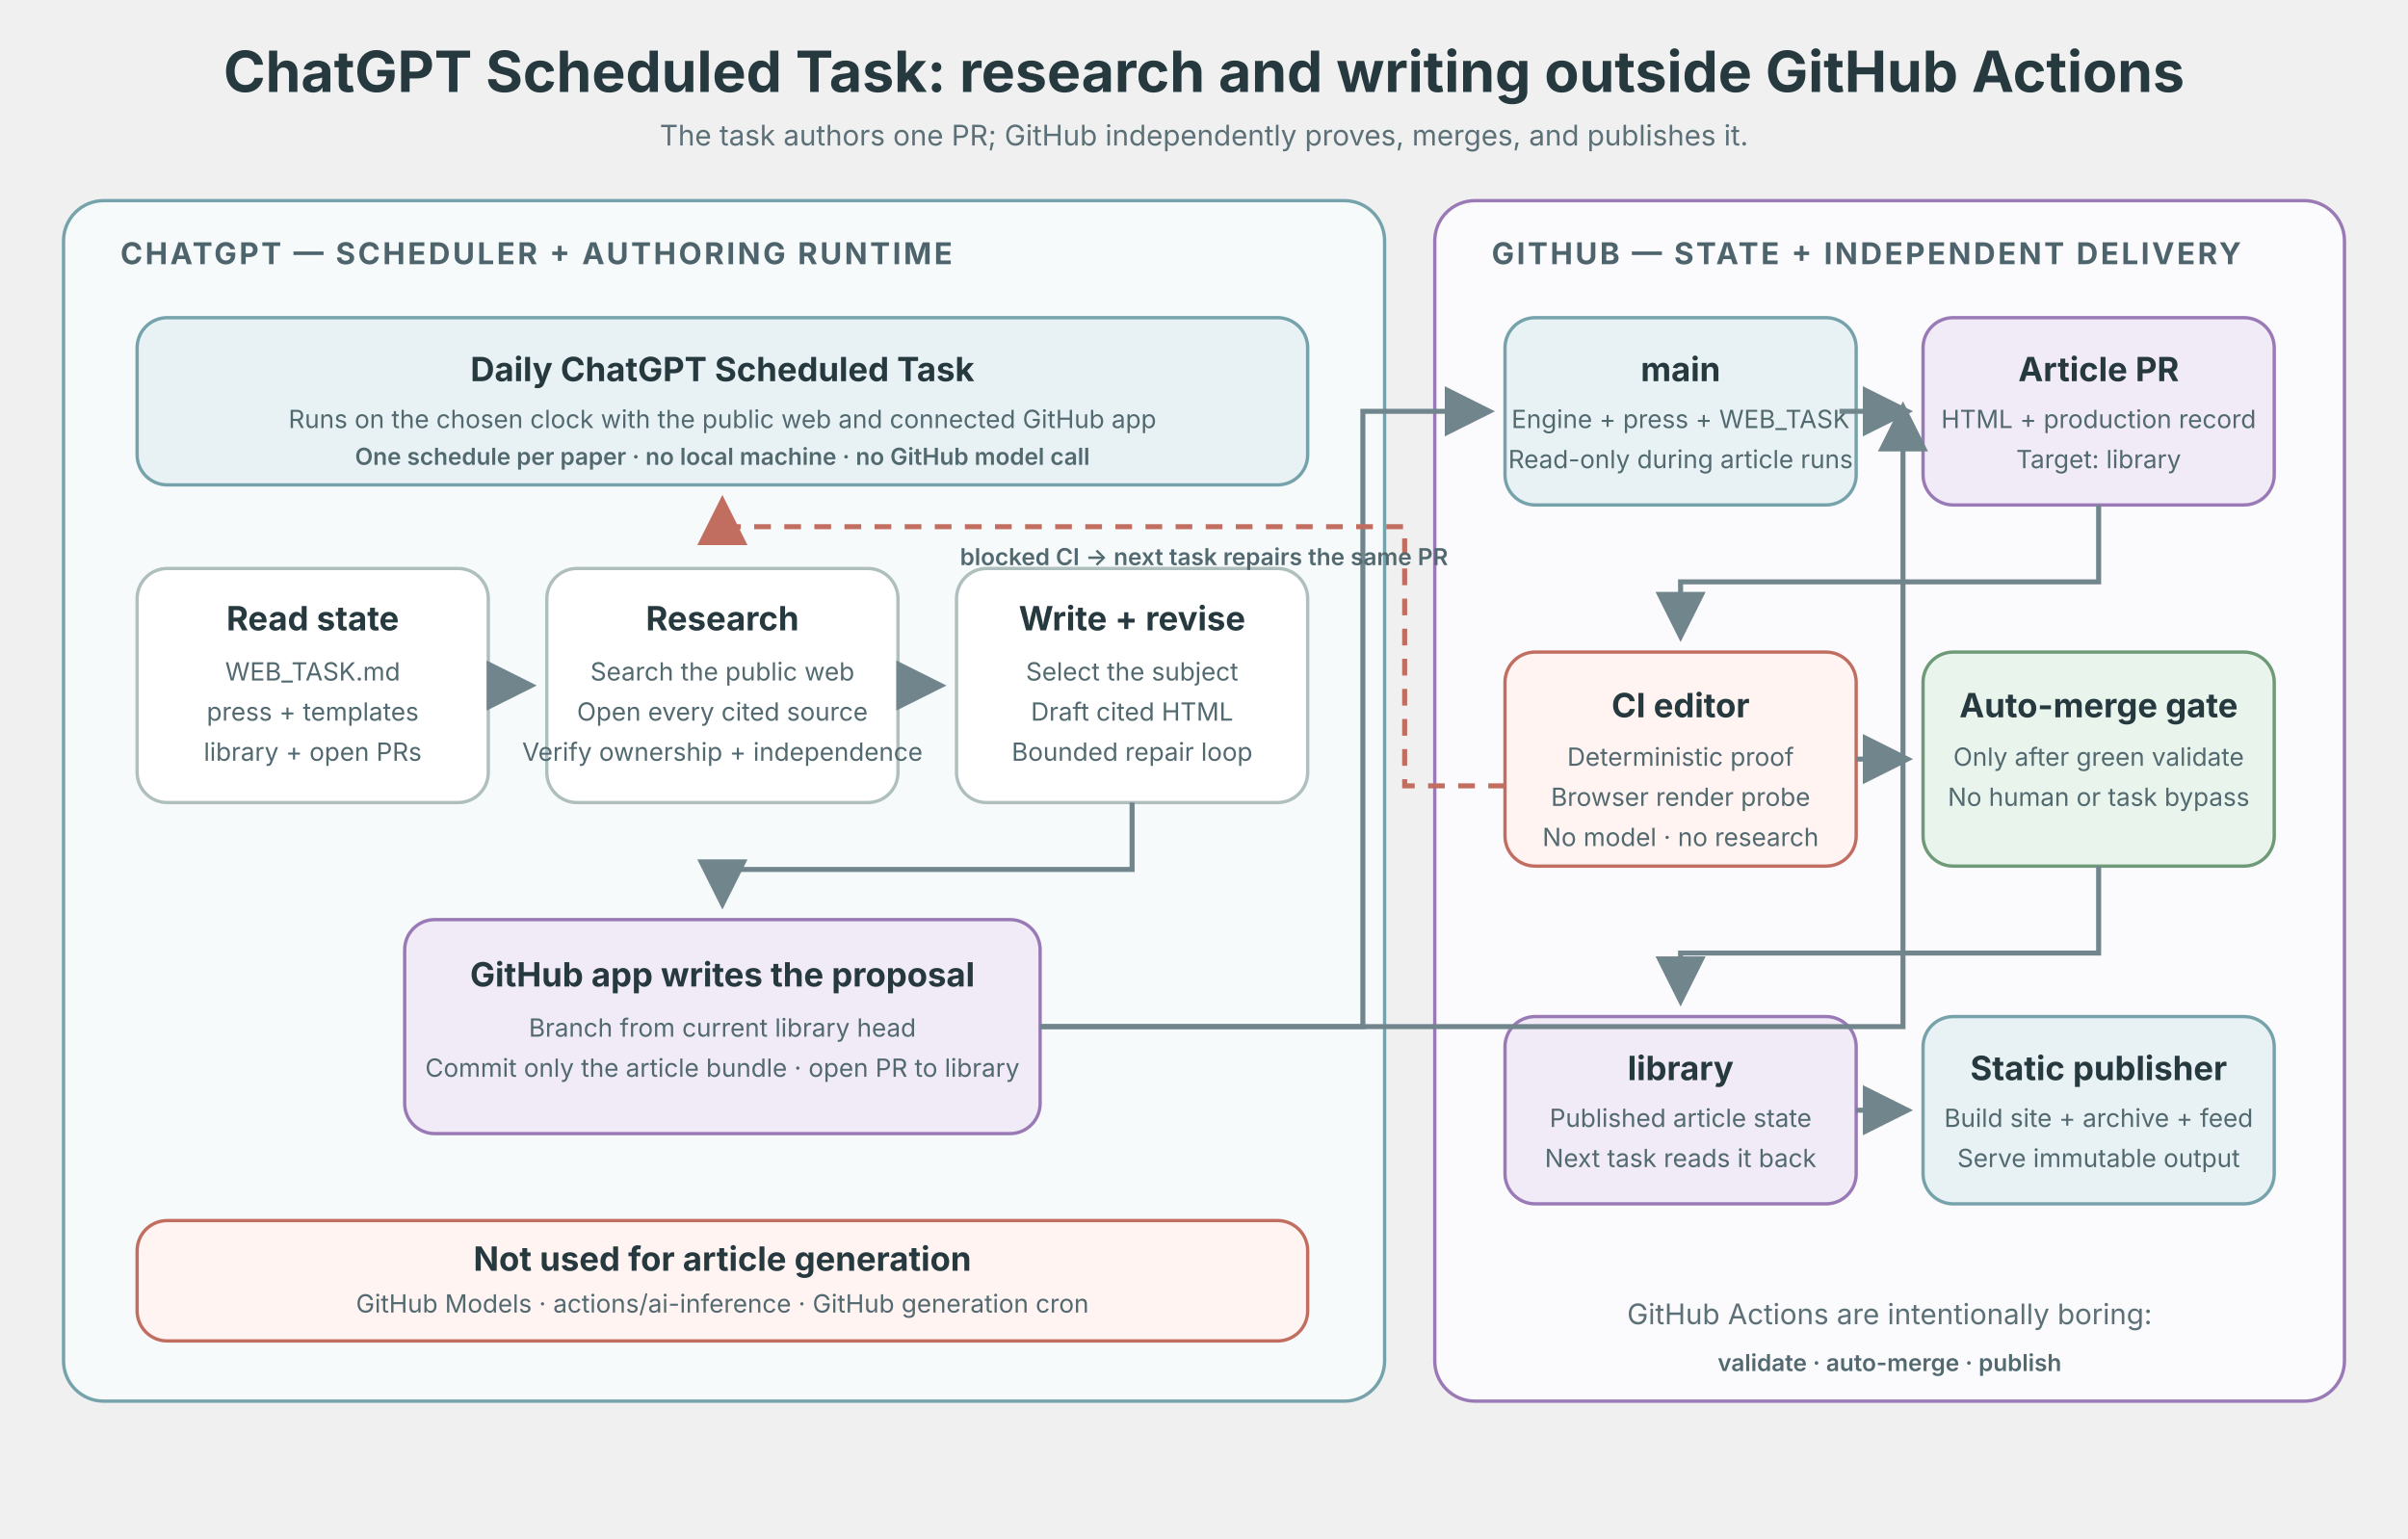
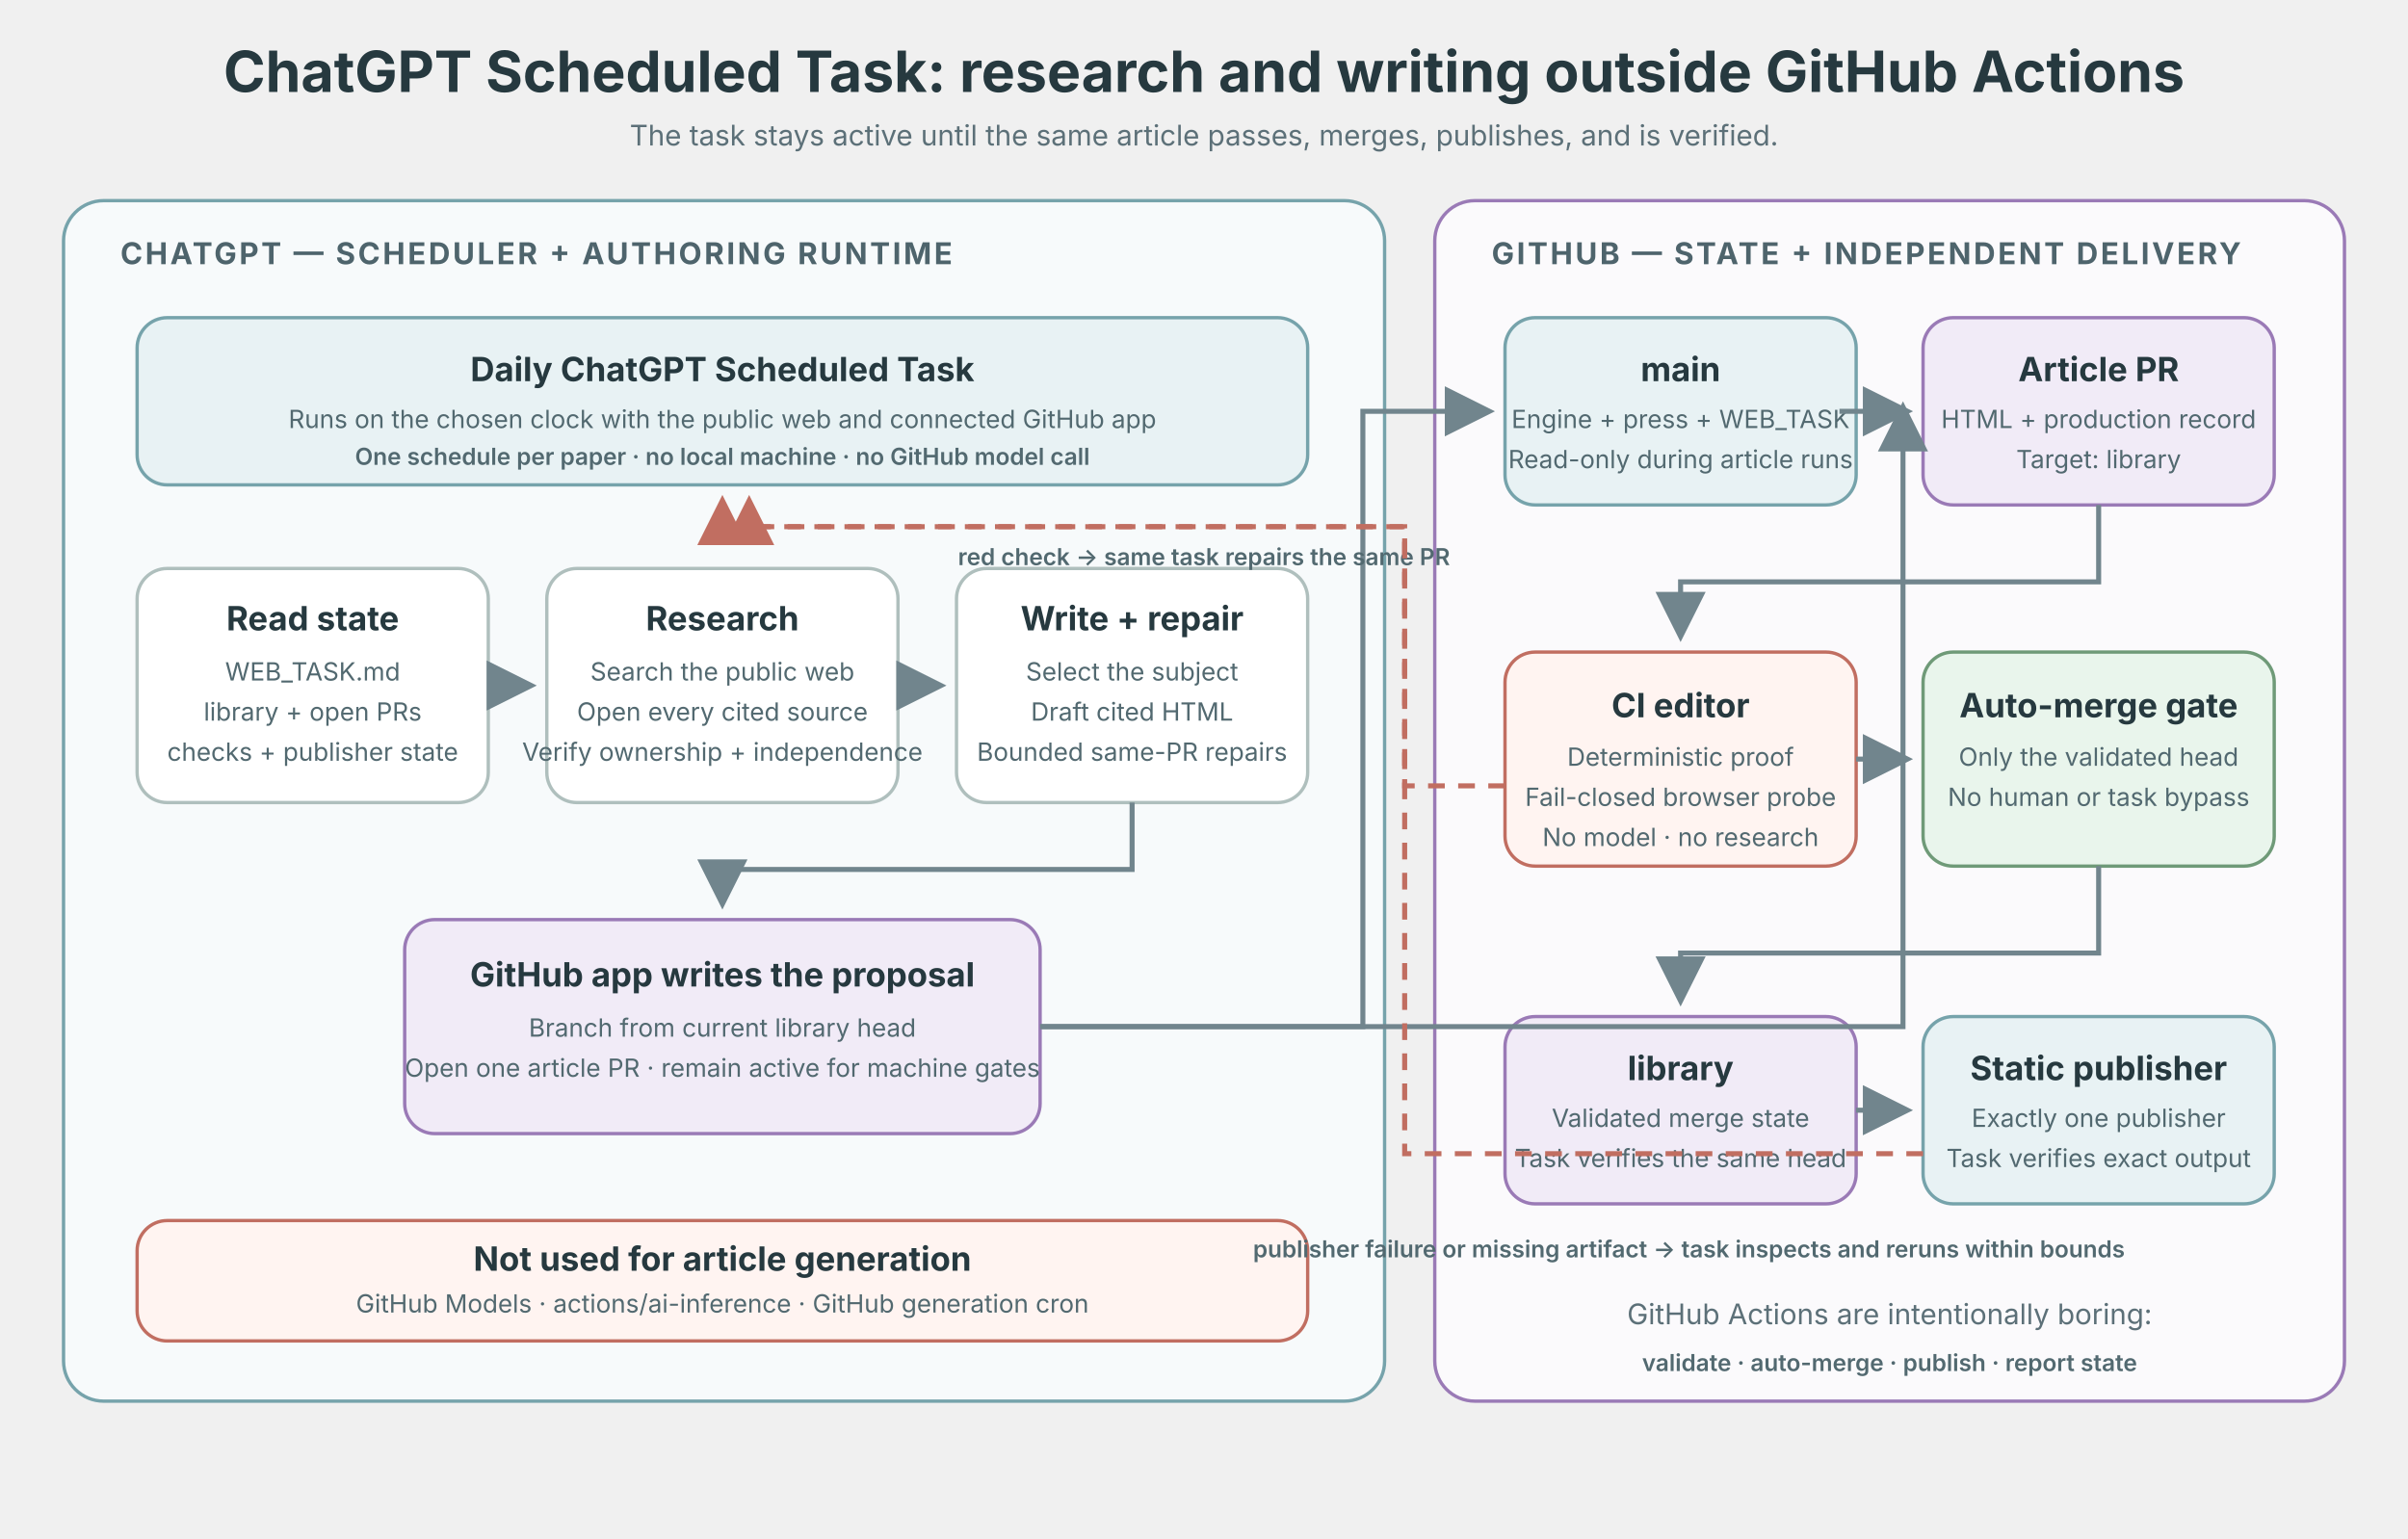
<svg xmlns="http://www.w3.org/2000/svg" viewBox="0 0 1440 920" role="img" aria-labelledby="diagram-title diagram-description">
  <defs>
    <marker id="arrow" markerWidth="10" markerHeight="10" refX="8" refY="5" orient="auto">
      <path d="M0 0L10 5L0 10Z" fill="#71858d" />
    </marker>
    <marker id="repair-arrow" markerWidth="10" markerHeight="10" refX="8" refY="5" orient="auto">
      <path d="M0 0L10 5L0 10Z" fill="#c16e61" />
    </marker>
    <style>
      .title { font: 700 34px Inter, ui-sans-serif, system-ui, sans-serif; fill: #26393f; }
      .subtitle { font: 400 17px Inter, ui-sans-serif, system-ui, sans-serif; fill: #5c7078; }
      .zone-title { font: 700 18px Inter, ui-sans-serif, system-ui, sans-serif; letter-spacing: 1.5px; fill: #4e646c; }
      .box-title { font: 700 20px Inter, ui-sans-serif, system-ui, sans-serif; fill: #26393f; }
      .box-copy { font: 400 15px Inter, ui-sans-serif, system-ui, sans-serif; fill: #526970; }
      .small { font: 600 14px Inter, ui-sans-serif, system-ui, sans-serif; fill: #526970; }
      .boundary { stroke-width: 2; rx: 24; }
      .box { stroke-width: 2; rx: 18; }
      .flow { fill: none; stroke: #71858d; stroke-width: 3; marker-end: url(#arrow); }
      .repair { fill: none; stroke: #c16e61; stroke-width: 3; stroke-dasharray: 10 8; marker-end: url(#repair-arrow); }
    </style>
  </defs>
  <text class="title" x="720" y="55" text-anchor="middle">ChatGPT Scheduled Task: research and writing outside GitHub Actions</text>
-   <text class="subtitle" x="720" y="87" text-anchor="middle">The task authors one PR; GitHub independently proves, merges, and publishes it.</text>
+   <text class="subtitle" x="720" y="87" text-anchor="middle">The task stays active until the same article passes, merges, publishes, and is verified.</text>
  <rect class="boundary" x="38" y="120" width="790" height="718" fill="#f7fafb" stroke="#76a3ab" />
  <text class="zone-title" x="72" y="158">CHATGPT — SCHEDULER + AUTHORING RUNTIME</text>
  <rect class="boundary" x="858" y="120" width="544" height="718" fill="#fbfafc" stroke="#9a7ab6" />
  <text class="zone-title" x="892" y="158">GITHUB — STATE + INDEPENDENT DELIVERY</text>
  <rect class="box" x="82" y="190" width="700" height="100" fill="#e8f2f4" stroke="#76a3ab" />
  <text class="box-title" x="432" y="228" text-anchor="middle">Daily ChatGPT Scheduled Task</text>
  <text class="box-copy" x="432" y="256" text-anchor="middle">Runs on the chosen clock with the public web and connected GitHub app</text>
  <text class="small" x="432" y="278" text-anchor="middle">One schedule per paper · no local machine · no GitHub model call</text>
  <rect class="box" x="82" y="340" width="210" height="140" fill="#ffffff" stroke="#afbfbd" />
  <text class="box-title" x="187" y="377" text-anchor="middle">Read state</text>
  <text class="box-copy" x="187" y="407" text-anchor="middle">WEB_TASK.md</text>
-   <text class="box-copy" x="187" y="431" text-anchor="middle">press + templates</text>
-   <text class="box-copy" x="187" y="455" text-anchor="middle">library + open PRs</text>
+   <text class="box-copy" x="187" y="431" text-anchor="middle">library + open PRs</text>
+   <text class="box-copy" x="187" y="455" text-anchor="middle">checks + publisher state</text>
  <rect class="box" x="327" y="340" width="210" height="140" fill="#ffffff" stroke="#afbfbd" />
  <text class="box-title" x="432" y="377" text-anchor="middle">Research</text>
  <text class="box-copy" x="432" y="407" text-anchor="middle">Search the public web</text>
  <text class="box-copy" x="432" y="431" text-anchor="middle">Open every cited source</text>
  <text class="box-copy" x="432" y="455" text-anchor="middle">Verify ownership + independence</text>
  <rect class="box" x="572" y="340" width="210" height="140" fill="#ffffff" stroke="#afbfbd" />
-   <text class="box-title" x="677" y="377" text-anchor="middle">Write + revise</text>
+   <text class="box-title" x="677" y="377" text-anchor="middle">Write + repair</text>
  <text class="box-copy" x="677" y="407" text-anchor="middle">Select the subject</text>
  <text class="box-copy" x="677" y="431" text-anchor="middle">Draft cited HTML</text>
-   <text class="box-copy" x="677" y="455" text-anchor="middle">Bounded repair loop</text>
+   <text class="box-copy" x="677" y="455" text-anchor="middle">Bounded same-PR repairs</text>
  <path class="flow" d="M292 410H315" />
  <path class="flow" d="M537 410H560" />
  <rect class="box" x="242" y="550" width="380" height="128" fill="#f1ebf7" stroke="#9a7ab6" />
  <text class="box-title" x="432" y="590" text-anchor="middle">GitHub app writes the proposal</text>
  <text class="box-copy" x="432" y="620" text-anchor="middle">Branch from current library head</text>
-   <text class="box-copy" x="432" y="644" text-anchor="middle">Commit only the article bundle · open PR to library</text>
+   <text class="box-copy" x="432" y="644" text-anchor="middle">Open one article PR · remain active for machine gates</text>
  <path class="flow" d="M677 480V520H432V538" />
  <rect class="box" x="82" y="730" width="700" height="72" fill="#fff4f1" stroke="#c16e61" />
  <text class="box-title" x="432" y="760" text-anchor="middle">Not used for article generation</text>
  <text class="box-copy" x="432" y="785" text-anchor="middle">GitHub Models · actions/ai-inference · GitHub generation cron</text>
  <rect class="box" x="900" y="190" width="210" height="112" fill="#e8f2f4" stroke="#76a3ab" />
  <text class="box-title" x="1005" y="228" text-anchor="middle">main</text>
  <text class="box-copy" x="1005" y="256" text-anchor="middle">Engine + press + WEB_TASK</text>
  <text class="box-copy" x="1005" y="280" text-anchor="middle">Read-only during article runs</text>
  <rect class="box" x="1150" y="190" width="210" height="112" fill="#f1ebf7" stroke="#9a7ab6" />
  <text class="box-title" x="1255" y="228" text-anchor="middle">Article PR</text>
  <text class="box-copy" x="1255" y="256" text-anchor="middle">HTML + production record</text>
  <text class="box-copy" x="1255" y="280" text-anchor="middle">Target: library</text>
  <rect class="box" x="900" y="390" width="210" height="128" fill="#fff4f1" stroke="#c16e61" />
  <text class="box-title" x="1005" y="429" text-anchor="middle">CI editor</text>
  <text class="box-copy" x="1005" y="458" text-anchor="middle">Deterministic proof</text>
-   <text class="box-copy" x="1005" y="482" text-anchor="middle">Browser render probe</text>
+   <text class="box-copy" x="1005" y="482" text-anchor="middle">Fail-closed browser probe</text>
  <text class="box-copy" x="1005" y="506" text-anchor="middle">No model · no research</text>
  <rect class="box" x="1150" y="390" width="210" height="128" fill="#e9f5ec" stroke="#6f9a78" />
  <text class="box-title" x="1255" y="429" text-anchor="middle">Auto-merge gate</text>
-   <text class="box-copy" x="1255" y="458" text-anchor="middle">Only after green validate</text>
+   <text class="box-copy" x="1255" y="458" text-anchor="middle">Only the validated head</text>
  <text class="box-copy" x="1255" y="482" text-anchor="middle">No human or task bypass</text>
  <rect class="box" x="900" y="608" width="210" height="112" fill="#f1ebf7" stroke="#9a7ab6" />
  <text class="box-title" x="1005" y="646" text-anchor="middle">library</text>
-   <text class="box-copy" x="1005" y="674" text-anchor="middle">Published article state</text>
-   <text class="box-copy" x="1005" y="698" text-anchor="middle">Next task reads it back</text>
+   <text class="box-copy" x="1005" y="674" text-anchor="middle">Validated merge state</text>
+   <text class="box-copy" x="1005" y="698" text-anchor="middle">Task verifies the same head</text>
  <rect class="box" x="1150" y="608" width="210" height="112" fill="#e8f2f4" stroke="#76a3ab" />
  <text class="box-title" x="1255" y="646" text-anchor="middle">Static publisher</text>
-   <text class="box-copy" x="1255" y="674" text-anchor="middle">Build site + archive + feed</text>
-   <text class="box-copy" x="1255" y="698" text-anchor="middle">Serve immutable output</text>
+   <text class="box-copy" x="1255" y="674" text-anchor="middle">Exactly one publisher</text>
+   <text class="box-copy" x="1255" y="698" text-anchor="middle">Task verifies exact output</text>
  <path class="flow" d="M1100 246H1138" />
  <path class="flow" d="M1255 302V348H1005V378" />
  <path class="flow" d="M1110 454H1138" />
  <path class="flow" d="M1255 518V570H1005V596" />
  <path class="flow" d="M1110 664H1138" />
  <path class="flow" d="M622 614H815V246H888" />
  <path class="flow" d="M622 614H1138V246" />
  <path class="repair" d="M900 470H840V315H432V302" />
-   <text class="small" x="720" y="338" text-anchor="middle" fill="#a35349">blocked CI → next task repairs the same PR</text>
+   <text class="small" x="720" y="338" text-anchor="middle" fill="#a35349">red check → same task repairs the same PR</text>
+   <path class="repair" d="M1150 690H840V315H448V302" />
+   <text class="small" x="1010" y="752" text-anchor="middle" fill="#a35349">publisher failure or missing artifact → task inspects and reruns within bounds</text>
  <text class="subtitle" x="1130" y="792" text-anchor="middle">GitHub Actions are intentionally boring:</text>
-   <text class="small" x="1130" y="820" text-anchor="middle">validate · auto-merge · publish</text>
+   <text class="small" x="1130" y="820" text-anchor="middle">validate · auto-merge · publish · report state</text>
</svg>
